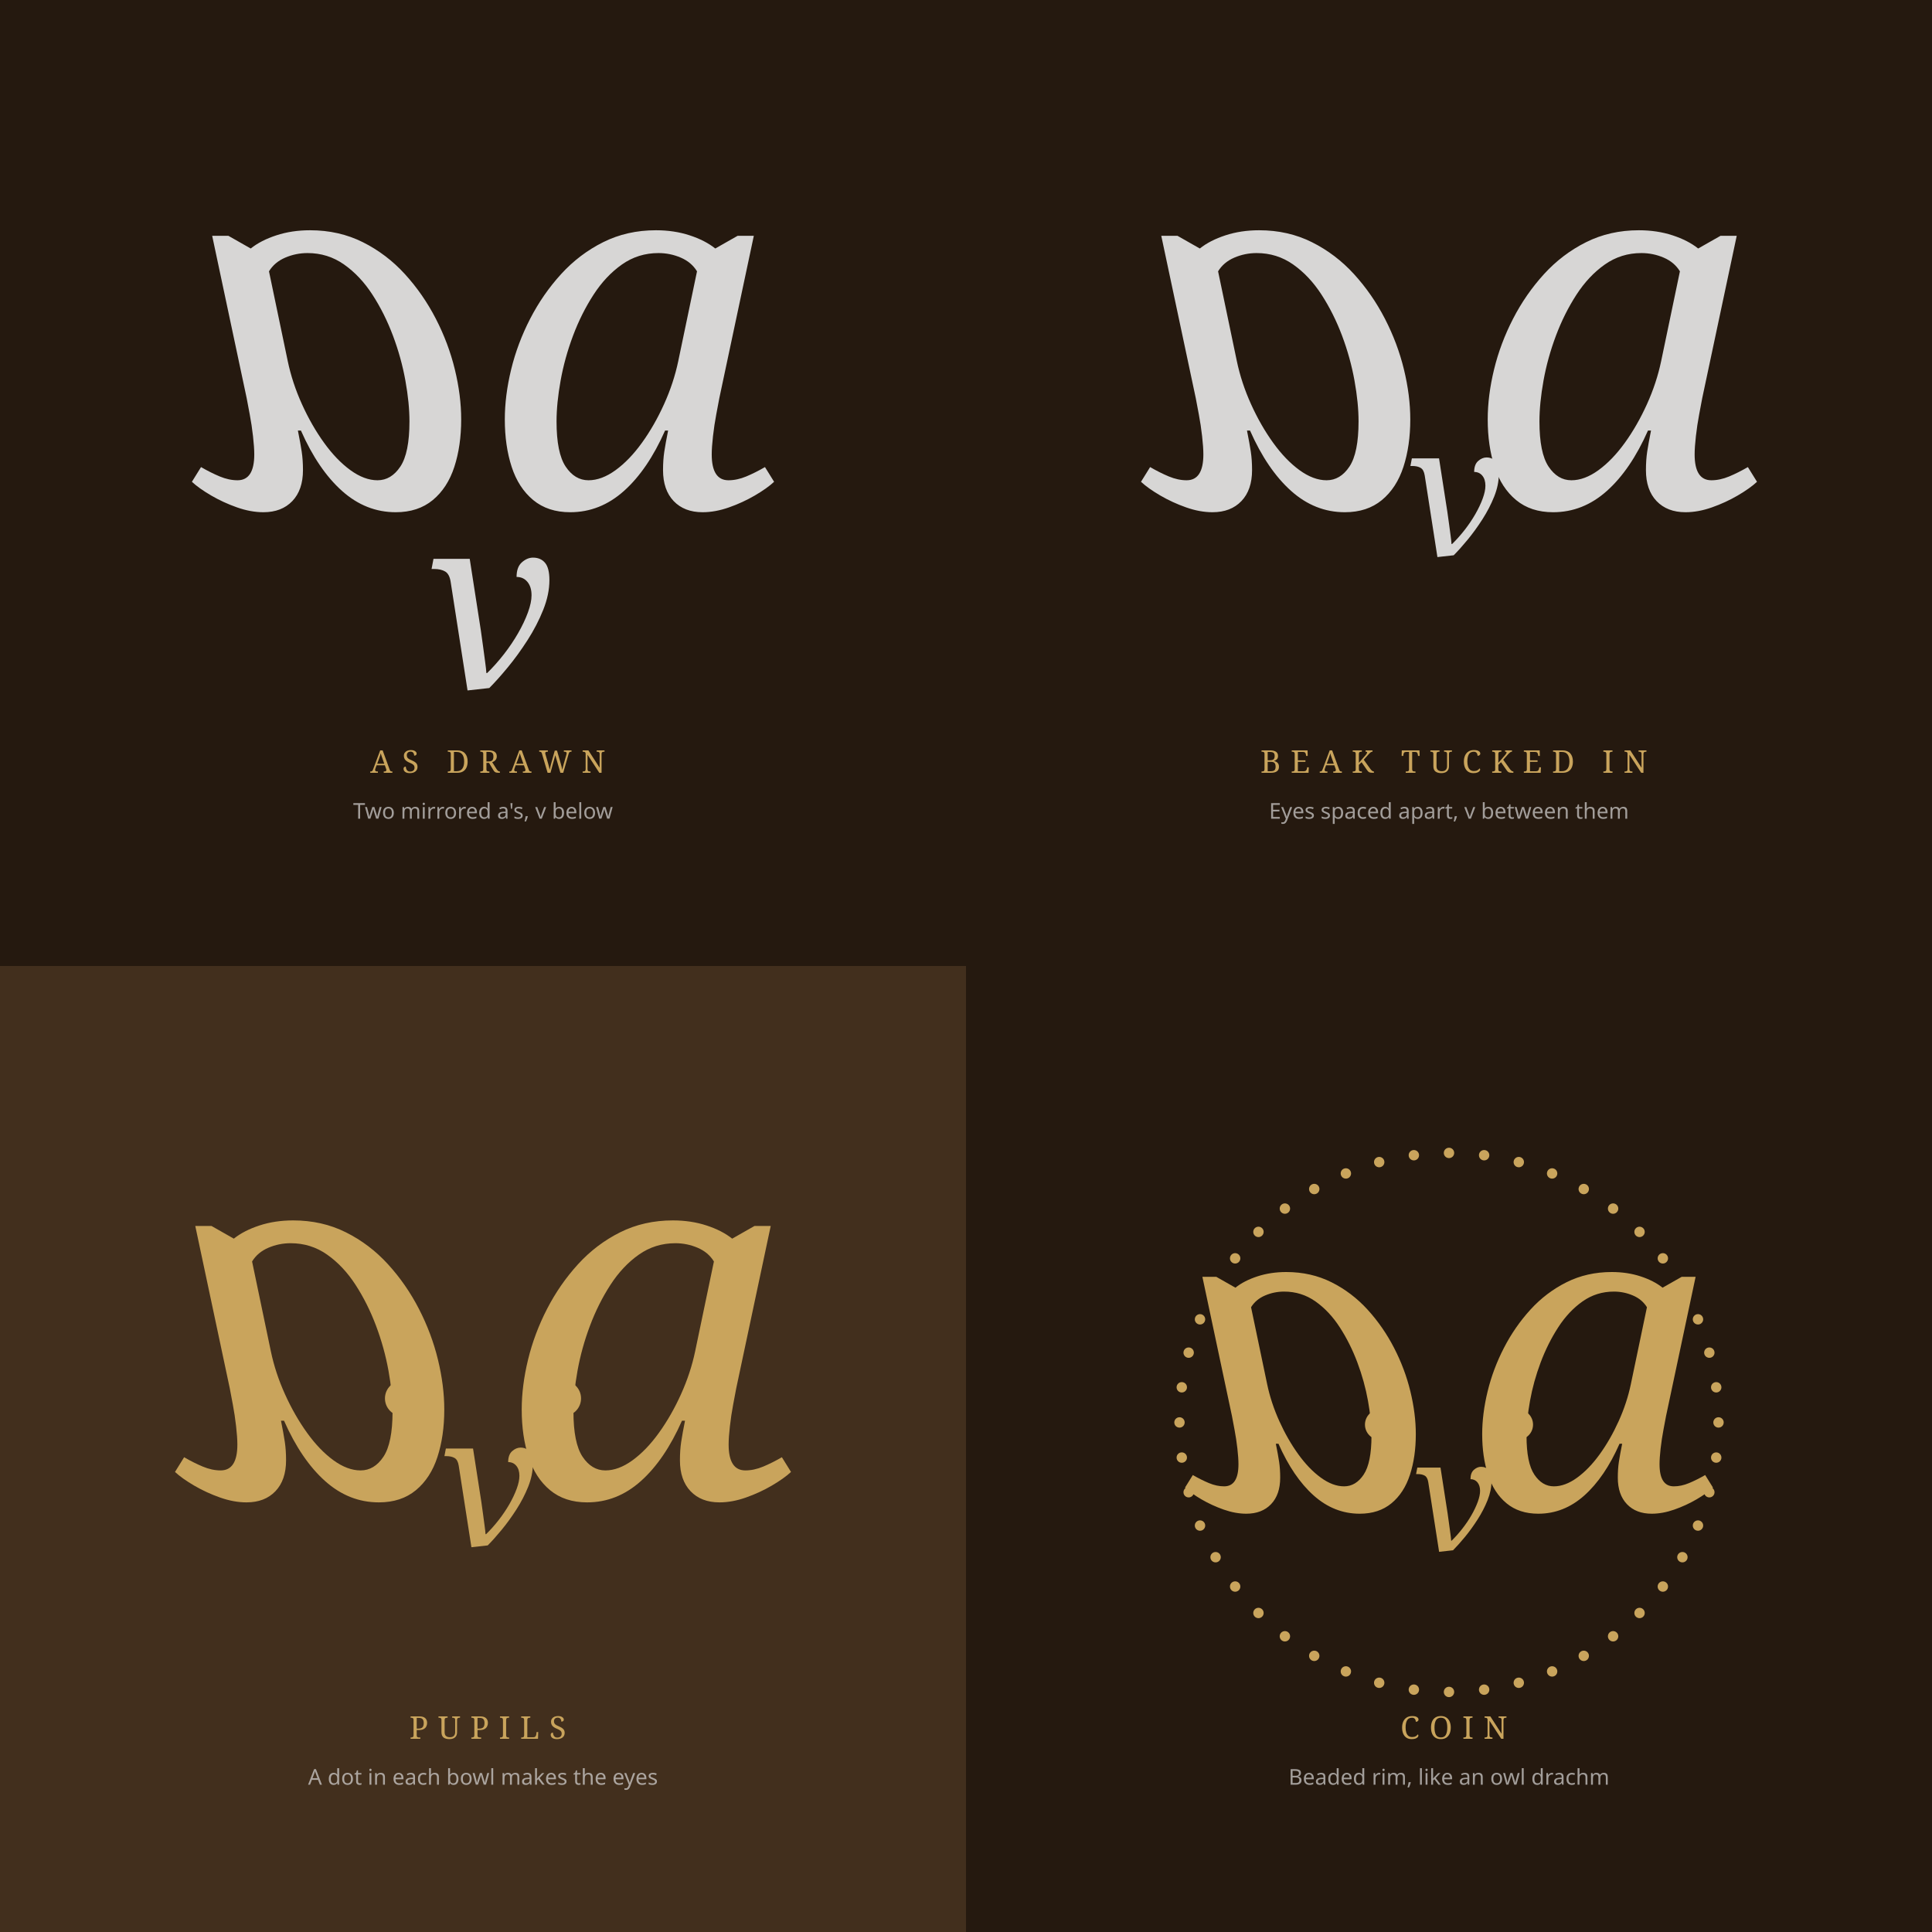
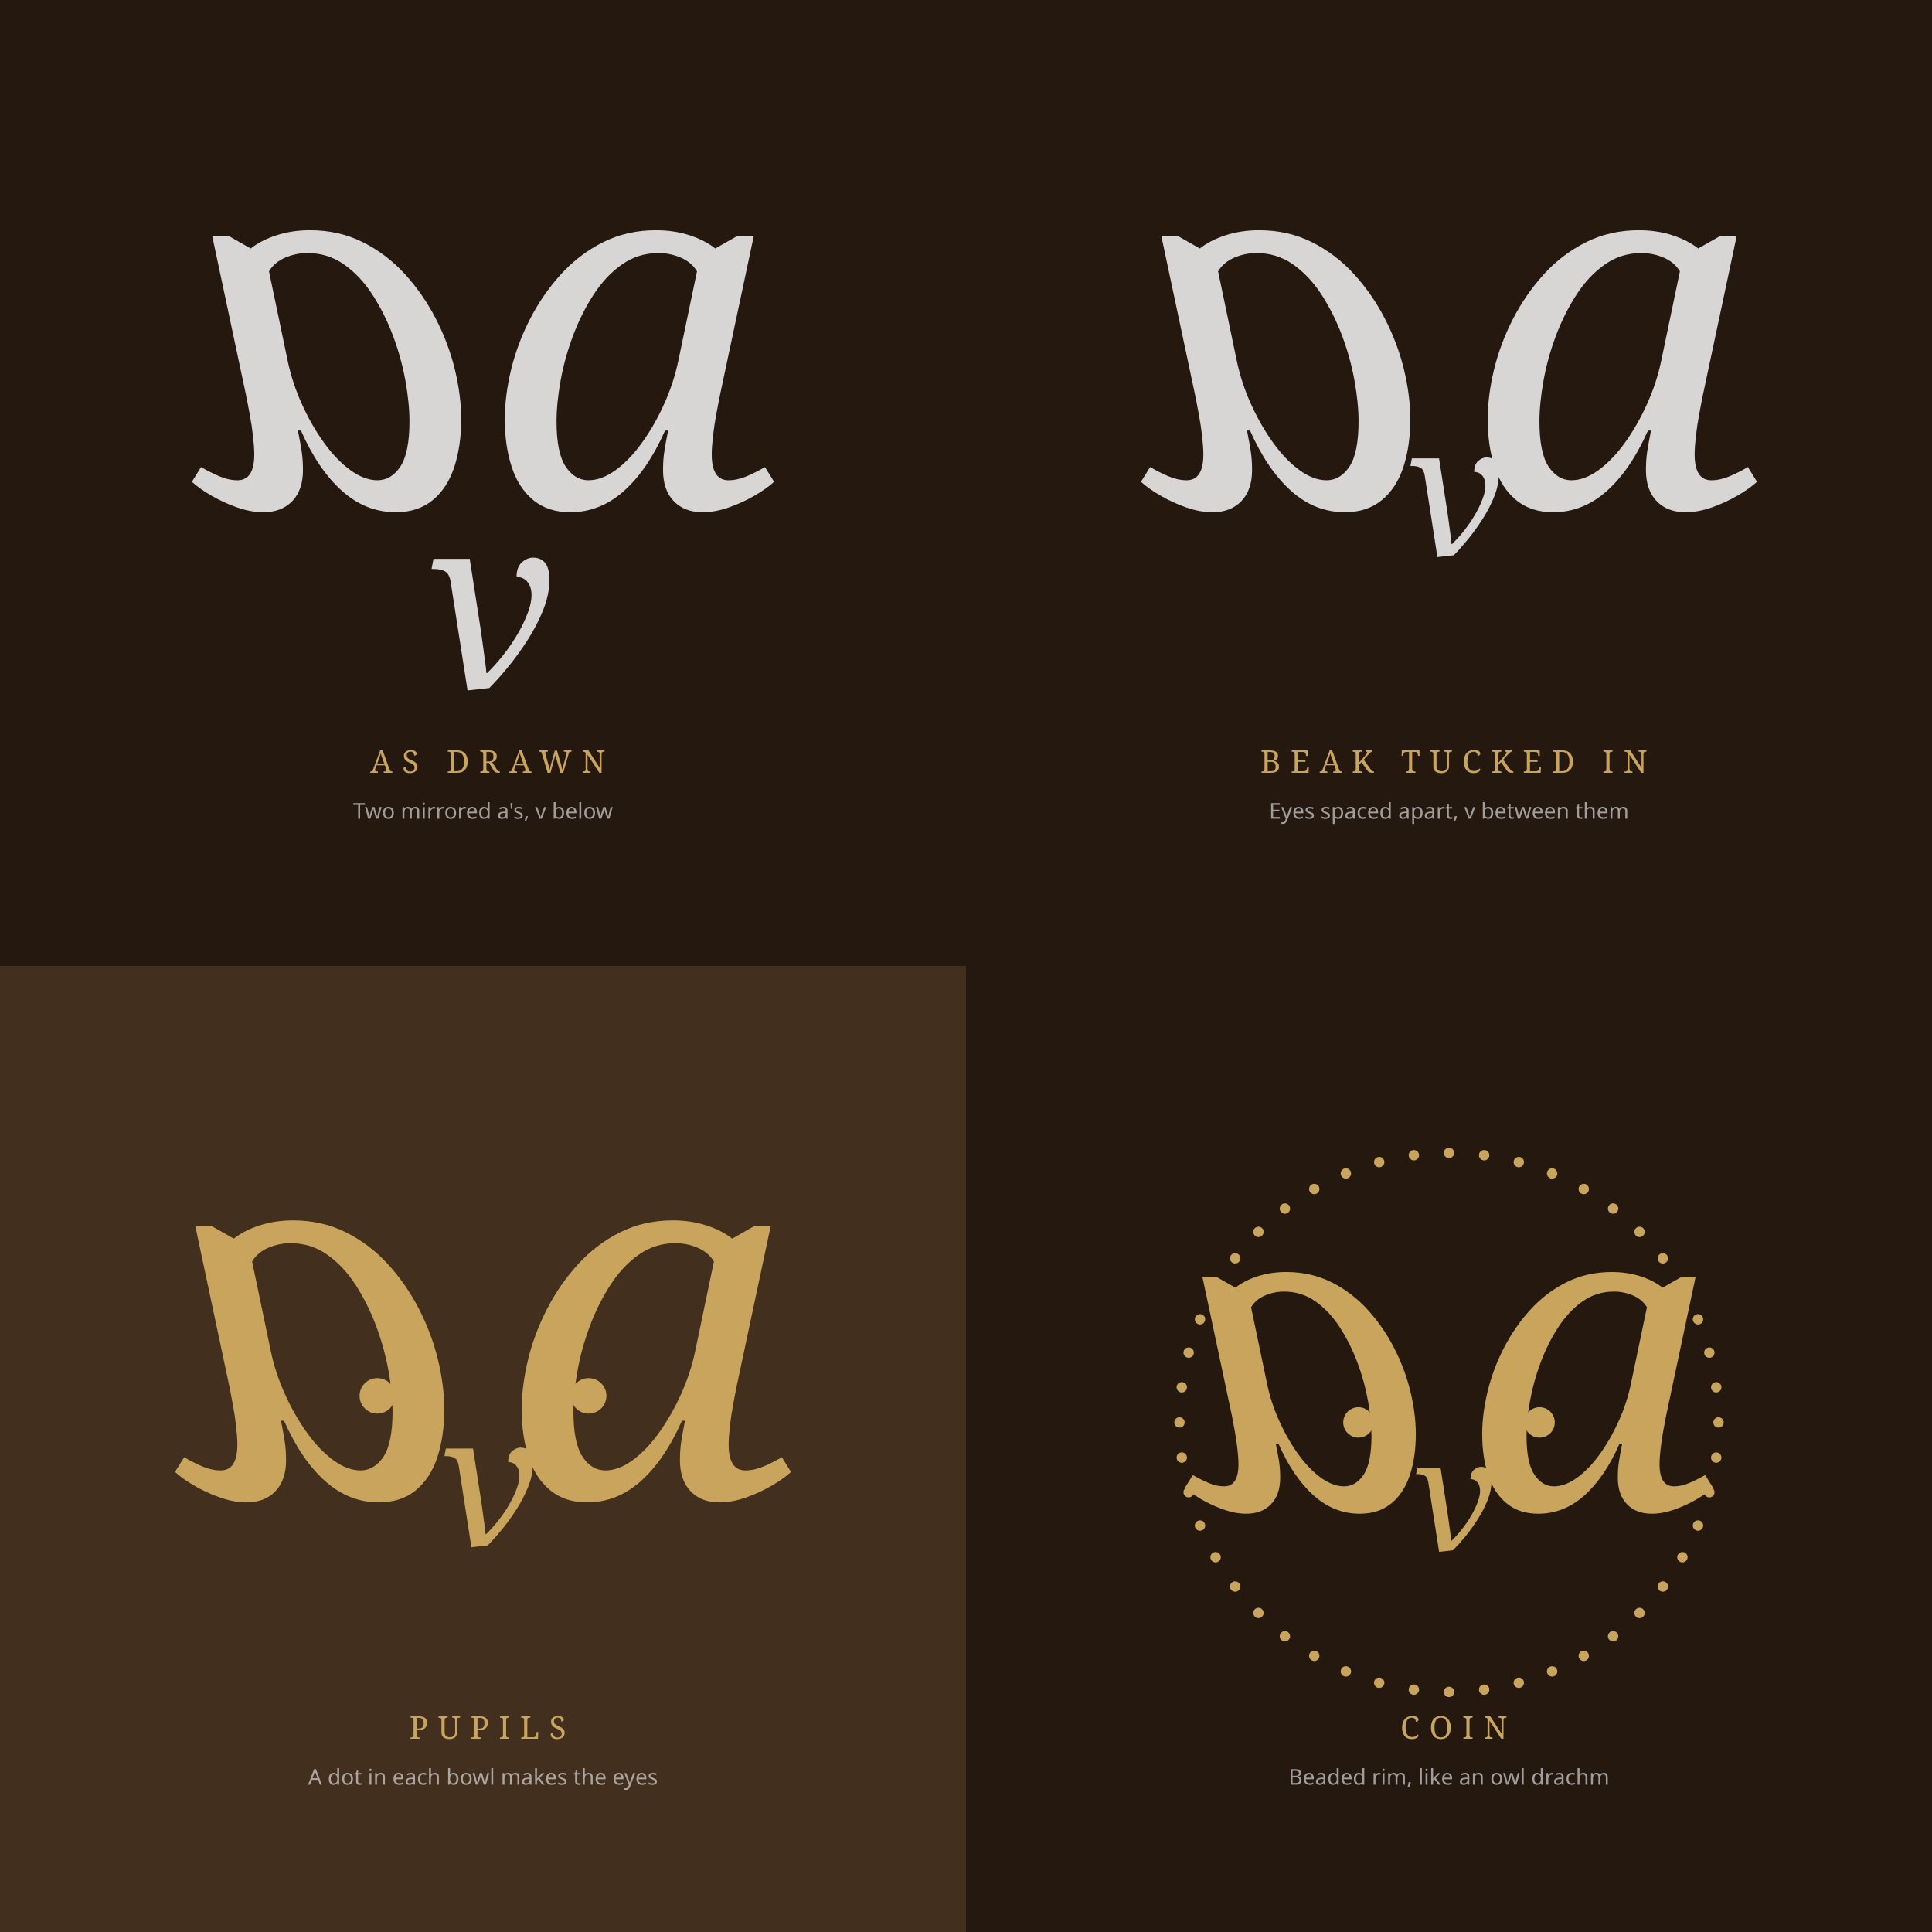
<svg xmlns="http://www.w3.org/2000/svg" viewBox="0 0 1600 1600" width="1600" height="1600">
  <rect width="1600" height="1600" fill="#25190F" />
  <rect x="0" y="800" width="800" height="800" fill="#422F1D" />
  <text transform="translate(400 420) scale(-1 1)" font-family="Didot, 'Bodoni 72', serif" font-style="italic" font-size="420" fill="#D7D6D5">a</text>
  <text transform="translate(400 420)" font-family="Didot, 'Bodoni 72', serif" font-style="italic" font-size="420" fill="#D7D6D5">a</text>
  <text transform="translate(354.0 570)" font-family="Didot, 'Bodoni 72', serif" font-style="italic" font-size="200" fill="#D7D6D5">v</text>
  <text x="404" y="640" text-anchor="middle" font-family="Didot, 'Bodoni 72', serif" font-size="26" letter-spacing="8" fill="#C9A45C">AS DRAWN</text>
  <text x="400" y="678" text-anchor="middle" font-family="'Avenir Next', sans-serif" font-size="18" fill="#D7D6D5" opacity="0.7">Two mirrored a's, v below</text>
  <text transform="translate(1186 420) scale(-1 1)" font-family="Didot, 'Bodoni 72', serif" font-style="italic" font-size="420" fill="#D7D6D5">a</text>
  <text transform="translate(1214 420)" font-family="Didot, 'Bodoni 72', serif" font-style="italic" font-size="420" fill="#D7D6D5">a</text>
  <text transform="translate(1165.5 460)" font-family="Didot, 'Bodoni 72', serif" font-style="italic" font-size="150" fill="#D7D6D5">v</text>
  <text x="1204" y="640" text-anchor="middle" font-family="Didot, 'Bodoni 72', serif" font-size="26" letter-spacing="8" fill="#C9A45C">BEAK TUCKED IN</text>
  <text x="1200" y="678" text-anchor="middle" font-family="'Avenir Next', sans-serif" font-size="18" fill="#D7D6D5" opacity="0.7">Eyes spaced apart, v between them</text>
  <text transform="translate(386 1240) scale(-1 1)" font-family="Didot, 'Bodoni 72', serif" font-style="italic" font-size="420" fill="#C9A45C">a</text>
  <text transform="translate(414 1240)" font-family="Didot, 'Bodoni 72', serif" font-style="italic" font-size="420" fill="#C9A45C">a</text>
  <text transform="translate(365.5 1280)" font-family="Didot, 'Bodoni 72', serif" font-style="italic" font-size="150" fill="#C9A45C">v</text>
-   <circle cx="333.5" cy="1158.1" r="14.7" fill="#C9A45C" />
-   <circle cx="466.5" cy="1158.1" r="14.7" fill="#C9A45C" />
+   <circle cx="312.5" cy="1156.0" r="14.7" fill="#C9A45C" />
+   <circle cx="487.5" cy="1156.0" r="14.7" fill="#C9A45C" />
  <text x="404" y="1440" text-anchor="middle" font-family="Didot, 'Bodoni 72', serif" font-size="26" letter-spacing="8" fill="#C9A45C">PUPILS</text>
  <text x="400" y="1478" text-anchor="middle" font-family="'Avenir Next', sans-serif" font-size="18" fill="#D7D6D5" opacity="0.7">A dot in each bowl makes the eyes</text>
  <text transform="translate(1188 1250) scale(-1 1)" font-family="Didot, 'Bodoni 72', serif" font-style="italic" font-size="360" fill="#C9A45C">a</text>
  <text transform="translate(1212 1250)" font-family="Didot, 'Bodoni 72', serif" font-style="italic" font-size="360" fill="#C9A45C">a</text>
  <text transform="translate(1170.56 1284)" font-family="Didot, 'Bodoni 72', serif" font-style="italic" font-size="128" fill="#C9A45C">v</text>
-   <circle cx="1143.0" cy="1179.8" r="12.6" fill="#C9A45C" />
-   <circle cx="1257.0" cy="1179.8" r="12.6" fill="#C9A45C" />
+   <circle cx="1125.0" cy="1178.0" r="12.6" fill="#C9A45C" />
+   <circle cx="1275.0" cy="1178.0" r="12.6" fill="#C9A45C" />
  <circle cx="1423.2" cy="1178.0" r="4.3" fill="#C9A45C" />
  <circle cx="1421.3" cy="1207.1" r="4.3" fill="#C9A45C" />
  <circle cx="1415.6" cy="1235.8" r="4.3" fill="#C9A45C" />
  <circle cx="1406.2" cy="1263.4" r="4.3" fill="#C9A45C" />
  <circle cx="1393.3" cy="1289.6" r="4.3" fill="#C9A45C" />
  <circle cx="1377.1" cy="1313.9" r="4.3" fill="#C9A45C" />
  <circle cx="1357.8" cy="1335.8" r="4.3" fill="#C9A45C" />
  <circle cx="1335.9" cy="1355.1" r="4.3" fill="#C9A45C" />
  <circle cx="1311.6" cy="1371.3" r="4.3" fill="#C9A45C" />
  <circle cx="1285.4" cy="1384.2" r="4.3" fill="#C9A45C" />
  <circle cx="1257.8" cy="1393.6" r="4.3" fill="#C9A45C" />
  <circle cx="1229.1" cy="1399.3" r="4.3" fill="#C9A45C" />
  <circle cx="1200.0" cy="1401.2" r="4.3" fill="#C9A45C" />
  <circle cx="1170.9" cy="1399.3" r="4.3" fill="#C9A45C" />
  <circle cx="1142.2" cy="1393.6" r="4.3" fill="#C9A45C" />
  <circle cx="1114.6" cy="1384.2" r="4.3" fill="#C9A45C" />
  <circle cx="1088.4" cy="1371.3" r="4.3" fill="#C9A45C" />
  <circle cx="1064.1" cy="1355.1" r="4.3" fill="#C9A45C" />
  <circle cx="1042.2" cy="1335.8" r="4.3" fill="#C9A45C" />
  <circle cx="1022.9" cy="1313.9" r="4.3" fill="#C9A45C" />
  <circle cx="1006.7" cy="1289.6" r="4.3" fill="#C9A45C" />
  <circle cx="993.8" cy="1263.4" r="4.3" fill="#C9A45C" />
  <circle cx="984.4" cy="1235.8" r="4.3" fill="#C9A45C" />
  <circle cx="978.7" cy="1207.1" r="4.3" fill="#C9A45C" />
  <circle cx="976.8" cy="1178.0" r="4.3" fill="#C9A45C" />
  <circle cx="978.7" cy="1148.9" r="4.3" fill="#C9A45C" />
  <circle cx="984.4" cy="1120.2" r="4.3" fill="#C9A45C" />
  <circle cx="993.8" cy="1092.6" r="4.3" fill="#C9A45C" />
  <circle cx="1006.7" cy="1066.4" r="4.3" fill="#C9A45C" />
  <circle cx="1022.9" cy="1042.1" r="4.3" fill="#C9A45C" />
  <circle cx="1042.2" cy="1020.2" r="4.3" fill="#C9A45C" />
  <circle cx="1064.1" cy="1000.9" r="4.3" fill="#C9A45C" />
  <circle cx="1088.4" cy="984.7" r="4.3" fill="#C9A45C" />
  <circle cx="1114.6" cy="971.8" r="4.3" fill="#C9A45C" />
  <circle cx="1142.2" cy="962.4" r="4.3" fill="#C9A45C" />
  <circle cx="1170.9" cy="956.7" r="4.3" fill="#C9A45C" />
  <circle cx="1200.0" cy="954.8" r="4.3" fill="#C9A45C" />
  <circle cx="1229.1" cy="956.7" r="4.3" fill="#C9A45C" />
  <circle cx="1257.8" cy="962.4" r="4.3" fill="#C9A45C" />
  <circle cx="1285.4" cy="971.8" r="4.3" fill="#C9A45C" />
  <circle cx="1311.6" cy="984.7" r="4.3" fill="#C9A45C" />
  <circle cx="1335.9" cy="1000.9" r="4.3" fill="#C9A45C" />
  <circle cx="1357.8" cy="1020.2" r="4.3" fill="#C9A45C" />
  <circle cx="1377.1" cy="1042.1" r="4.3" fill="#C9A45C" />
  <circle cx="1393.3" cy="1066.4" r="4.3" fill="#C9A45C" />
  <circle cx="1406.2" cy="1092.6" r="4.3" fill="#C9A45C" />
  <circle cx="1415.6" cy="1120.2" r="4.3" fill="#C9A45C" />
  <circle cx="1421.3" cy="1148.9" r="4.3" fill="#C9A45C" />
  <text x="1204" y="1440" text-anchor="middle" font-family="Didot, 'Bodoni 72', serif" font-size="26" letter-spacing="8" fill="#C9A45C">COIN</text>
  <text x="1200" y="1478" text-anchor="middle" font-family="'Avenir Next', sans-serif" font-size="18" fill="#D7D6D5" opacity="0.7">Beaded rim, like an owl drachm</text>
</svg>
